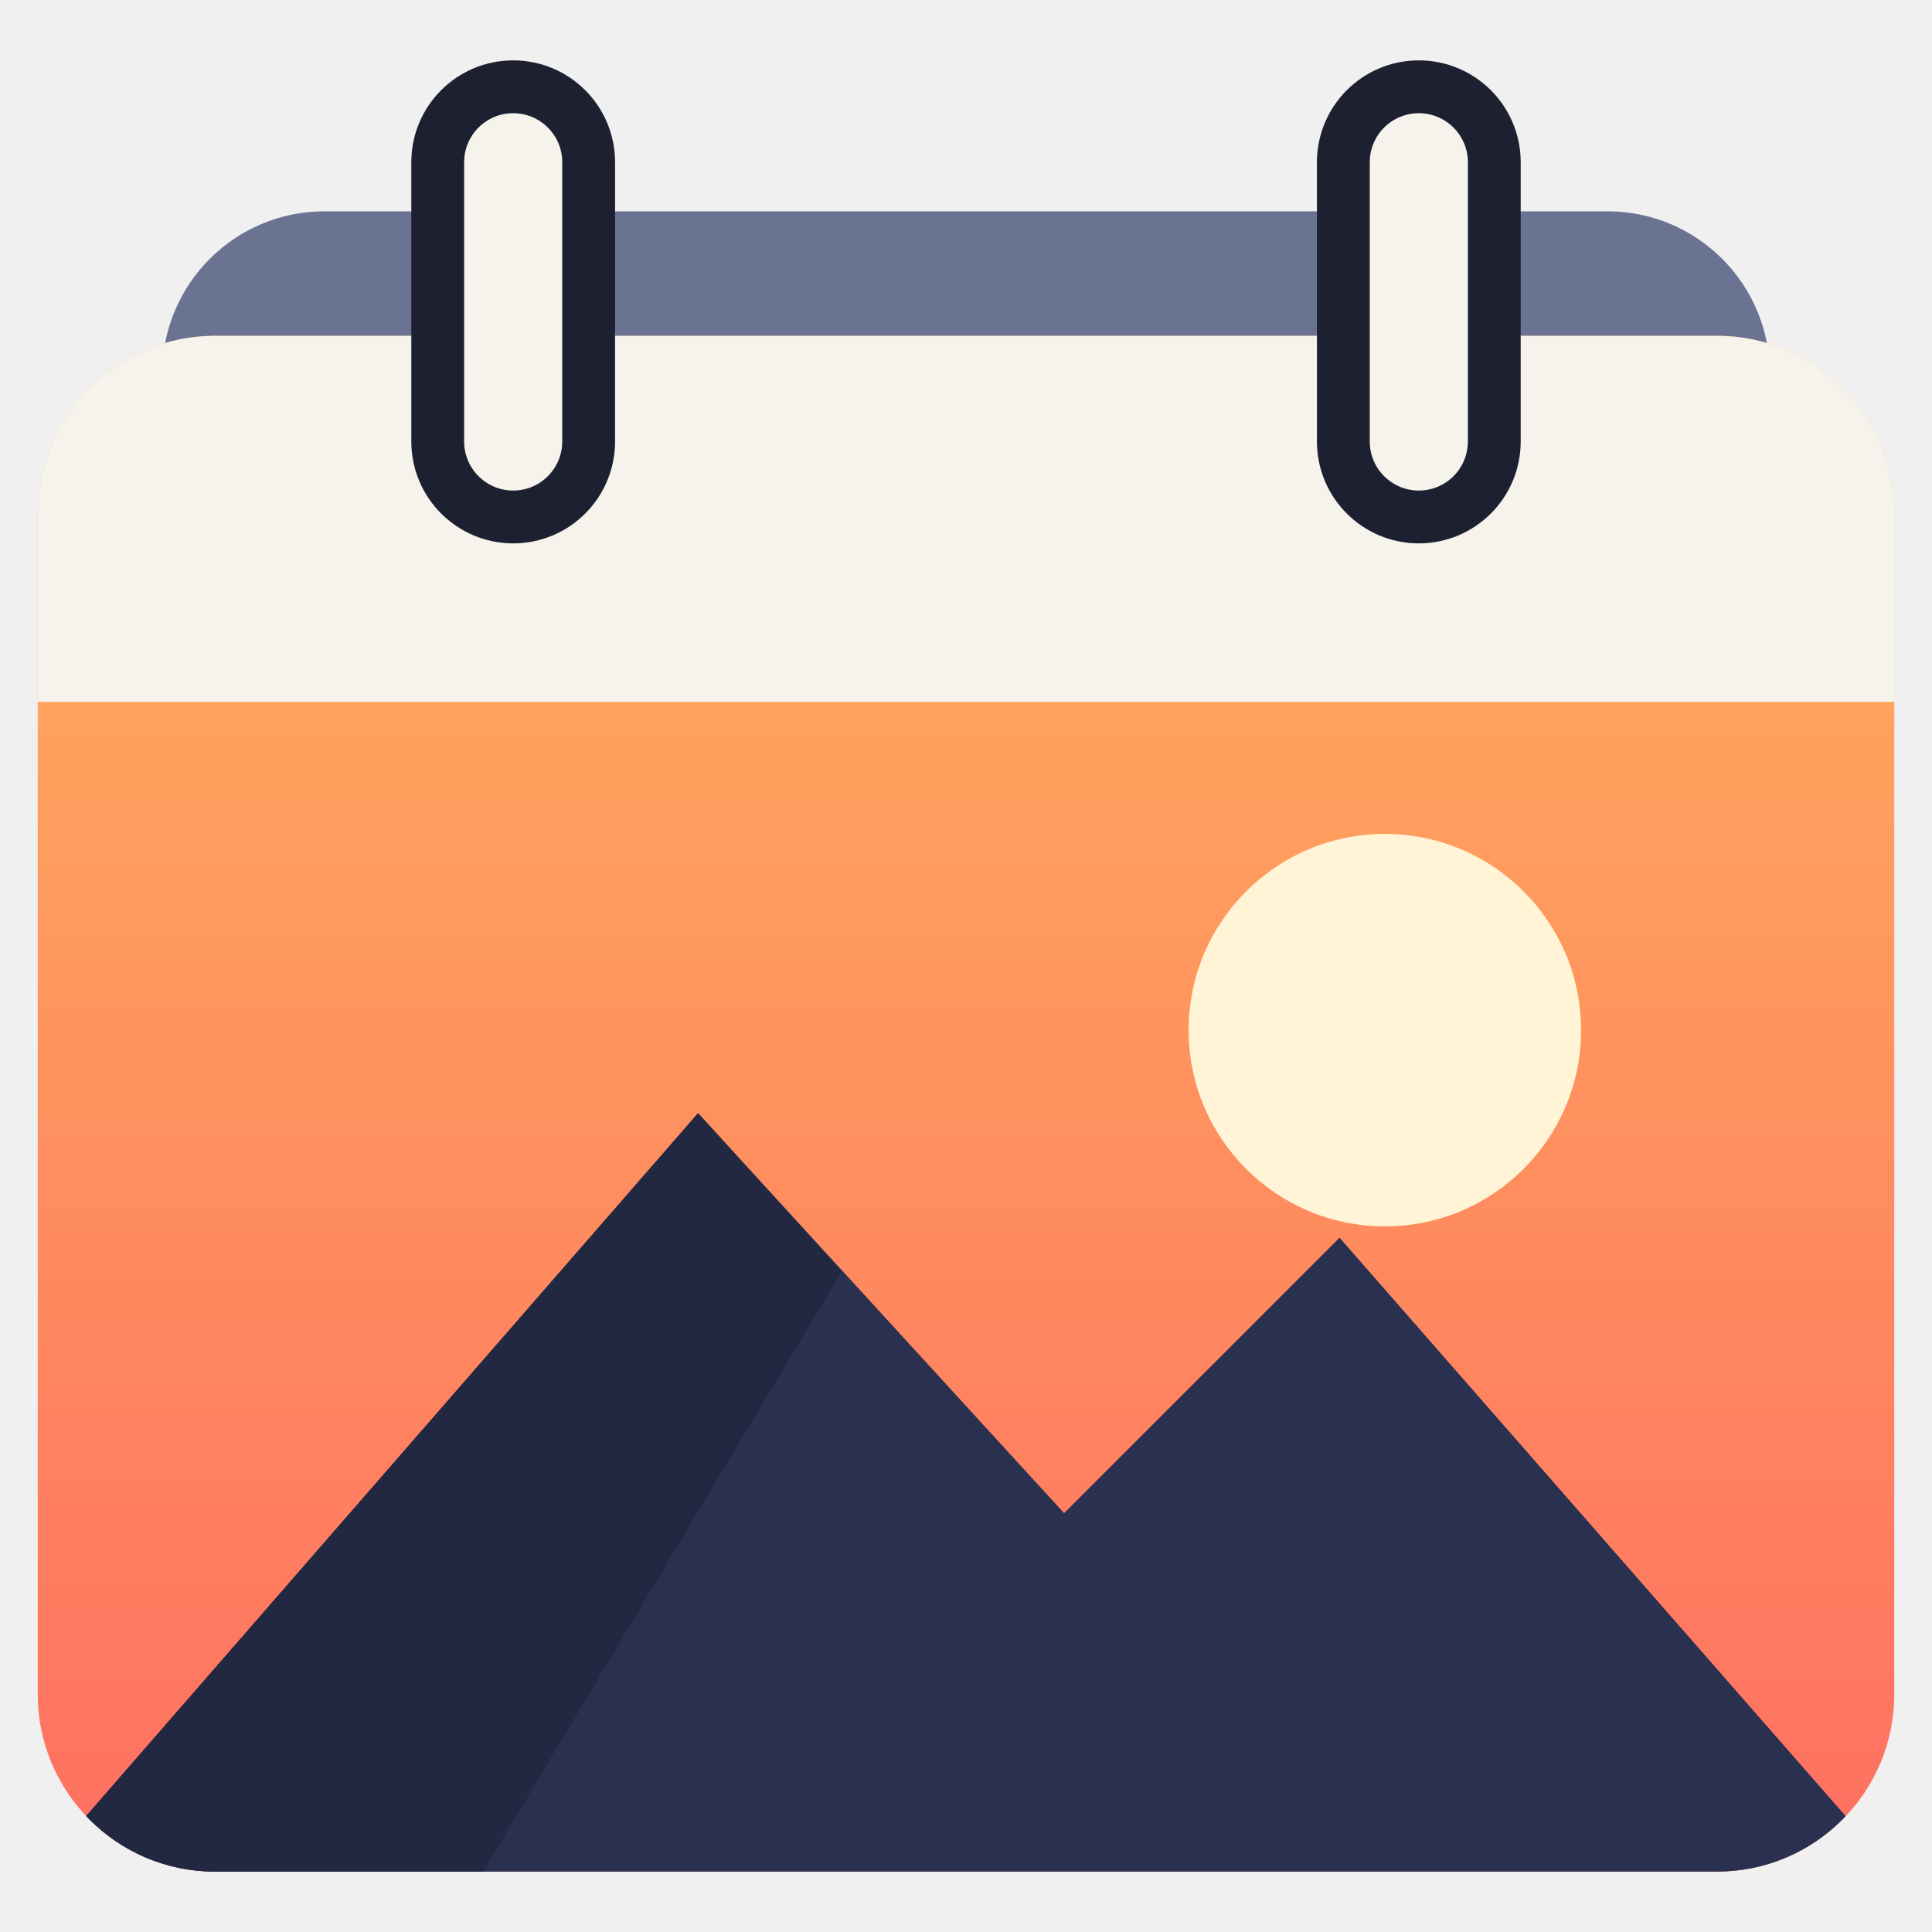
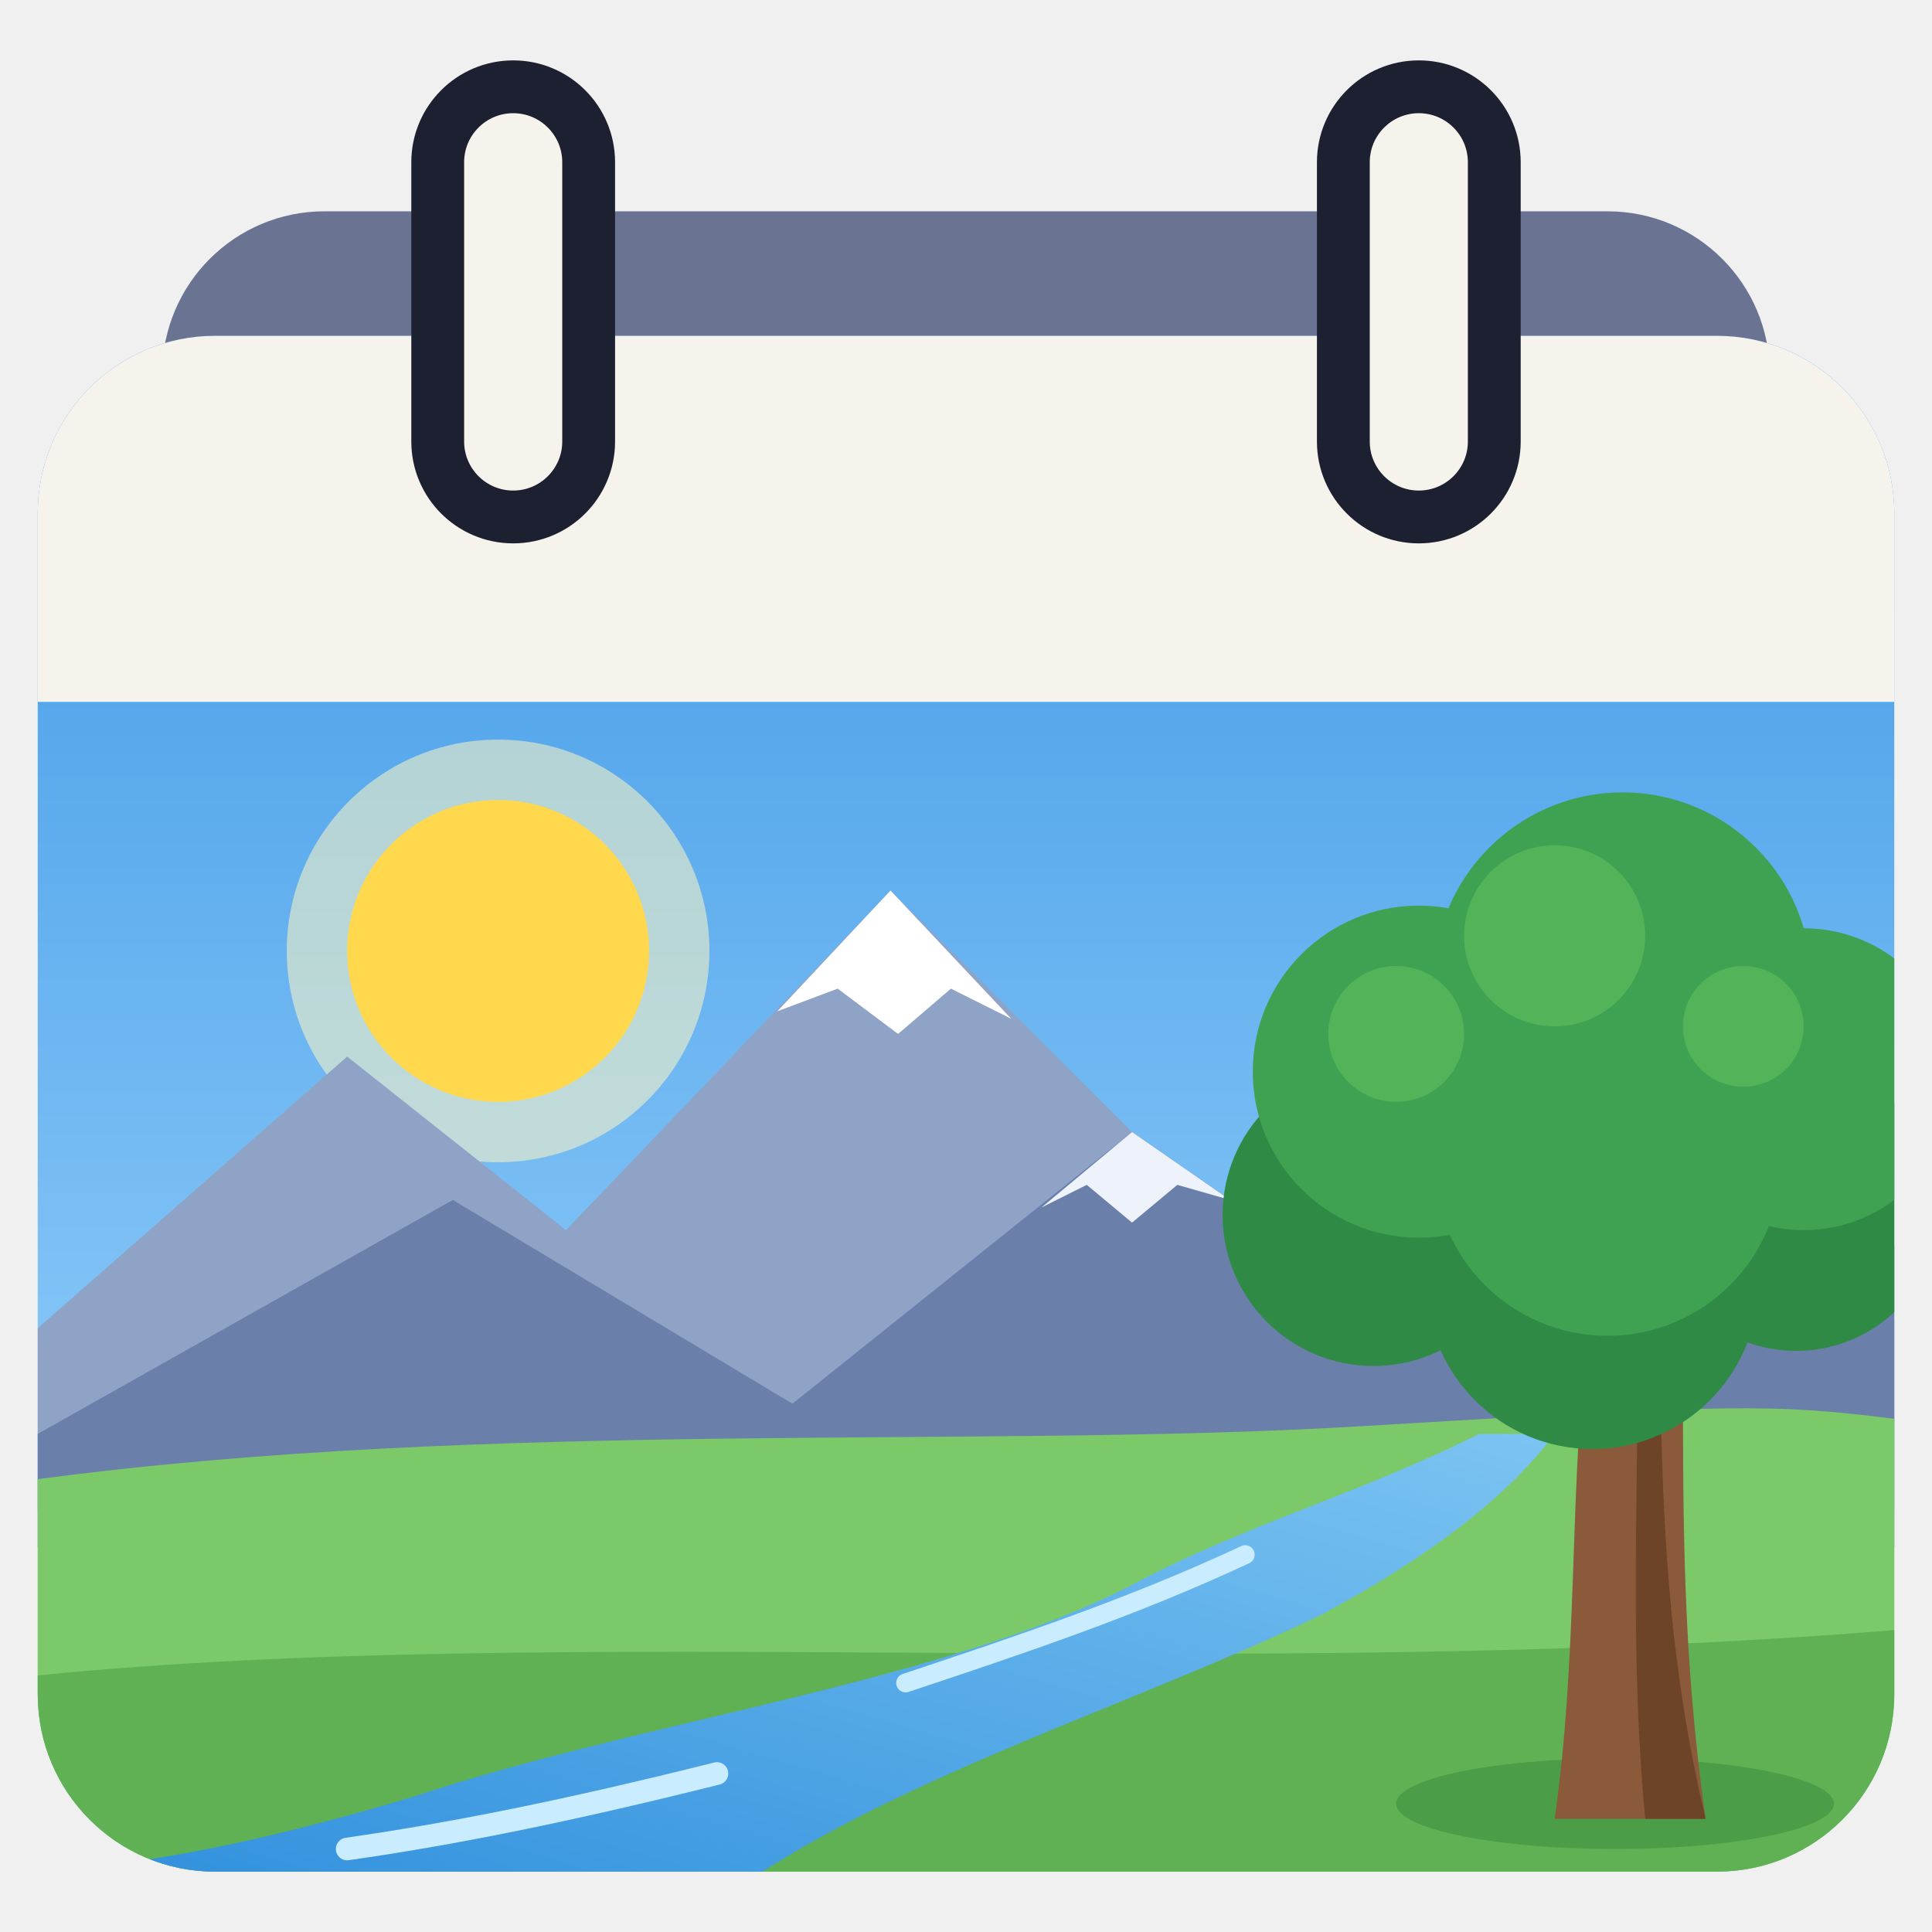
<svg xmlns="http://www.w3.org/2000/svg" viewBox="0 0 512 512" width="512" height="512">
  <defs>
    <linearGradient id="sky" x1="0" y1="0" x2="0" y2="1">
-       <stop offset="0" stop-color="#ffb35c" />
-       <stop offset="1" stop-color="#ff6f61" />
+       <stop offset="0" stop-color="#3d97e6" />
+       <stop offset="1" stop-color="#a6dbff" />
+     </linearGradient>
+     <linearGradient id="river" x1="1" y1="0" x2="0" y2="1">
+       <stop offset="0" stop-color="#7cc4f2" />
+       <stop offset="1" stop-color="#2f8fdc" />
    </linearGradient>
    <clipPath id="page">
      <rect x="10" y="89" width="492" height="407" rx="47" />
    </clipPath>
  </defs>
  <rect x="43" y="56" width="426" height="355" rx="43" fill="#6b7393" />
  <g clip-path="url(#page)">
    <rect x="10" y="89" width="492" height="407" fill="url(#sky)" />
-     <circle cx="367" cy="273" r="52" fill="#fff4d6" />
-     <path d="M10 496 L185 295 L282 401 L355 328 L502 496 Z" fill="#2a3150" />
-     <path d="M10 496 L185 295 L223 337 L128 496 Z" fill="#222842" />
+     <circle cx="132" cy="252" r="56" fill="#fff6c2" opacity="0.55" />
+     <circle cx="132" cy="252" r="40" fill="#ffd84d" />
+     <path d="M10 352 L92 280 L150 326 L236 236 L330 330 L394 268 L502 350 L502 400 L10 400 Z" fill="#8fa3c7" />
+     <path d="M206 268 L236 236 L268 270 L252 262 L238 274 L222 262 Z" fill="#ffffff" />
+     <path d="M376 286 L394 268 L414 284 L402 282 L392 290 Z" fill="#ffffff" />
+     <path d="M10 380 L120 318 L210 372 L300 300 L410 376 L502 330 L502 410 L10 410 Z" fill="#6a80aa" />
+     <path d="M276 320 L300 300 L326 318 L312 314 L300 324 L288 314 Z" fill="#eef3fb" />
+     <path d="M10 392 C130 376 260 384 360 378 S470 372 502 376 L502 496 L10 496 Z" fill="#7cc96a" />
+     <path d="M10 444 C150 430 330 446 502 432 L502 496 L10 496 Z" fill="#5fb153" />
+     <path d="M392 380 C360 396 330 404 300 420 C250 446 170 456 110 476 C70 488 40 494 10 496 L10 500 L196 500 C240 470 300 452 350 428 C380 412 400 396 412 380 Z" fill="url(#river)" />
+     <path d="M330 412 C300 426 270 436 240 446" fill="none" stroke="#c9ecff" stroke-width="5" stroke-linecap="round" />
+     <path d="M190 470 C150 480 120 486 92 490" fill="none" stroke="#c9ecff" stroke-width="6" stroke-linecap="round" />
+     <ellipse cx="428" cy="478" rx="58" ry="12" fill="#3f8f40" opacity="0.6" />
+     <path d="M412 482 C418 440 416 400 420 360 L398 330 L408 324 L424 344 L428 312 L440 312 L440 348 L462 324 L470 332 L446 364 C446 404 446 440 452 482 Z" fill="#8a5a3b" />
+     <path d="M436 482 C432 440 434 400 434 362 L440 352 C440 400 442 440 452 482 Z" fill="#6e4429" />
+     <g fill="#2f8a45">
+       <circle cx="364" cy="322" r="40" />
+       <circle cx="422" cy="340" r="44" />
+       <circle cx="476" cy="320" r="38" />
+     </g>
+     <g fill="#3fa152">
+       <circle cx="376" cy="284" r="44" />
+       <circle cx="430" cy="260" r="50" />
+       <circle cx="478" cy="286" r="40" />
+       <circle cx="426" cy="308" r="46" />
+     </g>
+     <g fill="#53b358">
+       <circle cx="412" cy="248" r="24" />
+       <circle cx="370" cy="274" r="18" />
+       <circle cx="462" cy="272" r="16" />
+     </g>
    <rect x="10" y="89" width="492" height="97" fill="#f6f3ec" />
  </g>
  <rect x="116" y="23" width="40" height="114" rx="20" fill="#f6f3ec" stroke="#1d2030" stroke-width="14" />
  <rect x="356" y="23" width="40" height="114" rx="20" fill="#f6f3ec" stroke="#1d2030" stroke-width="14" />
</svg>
